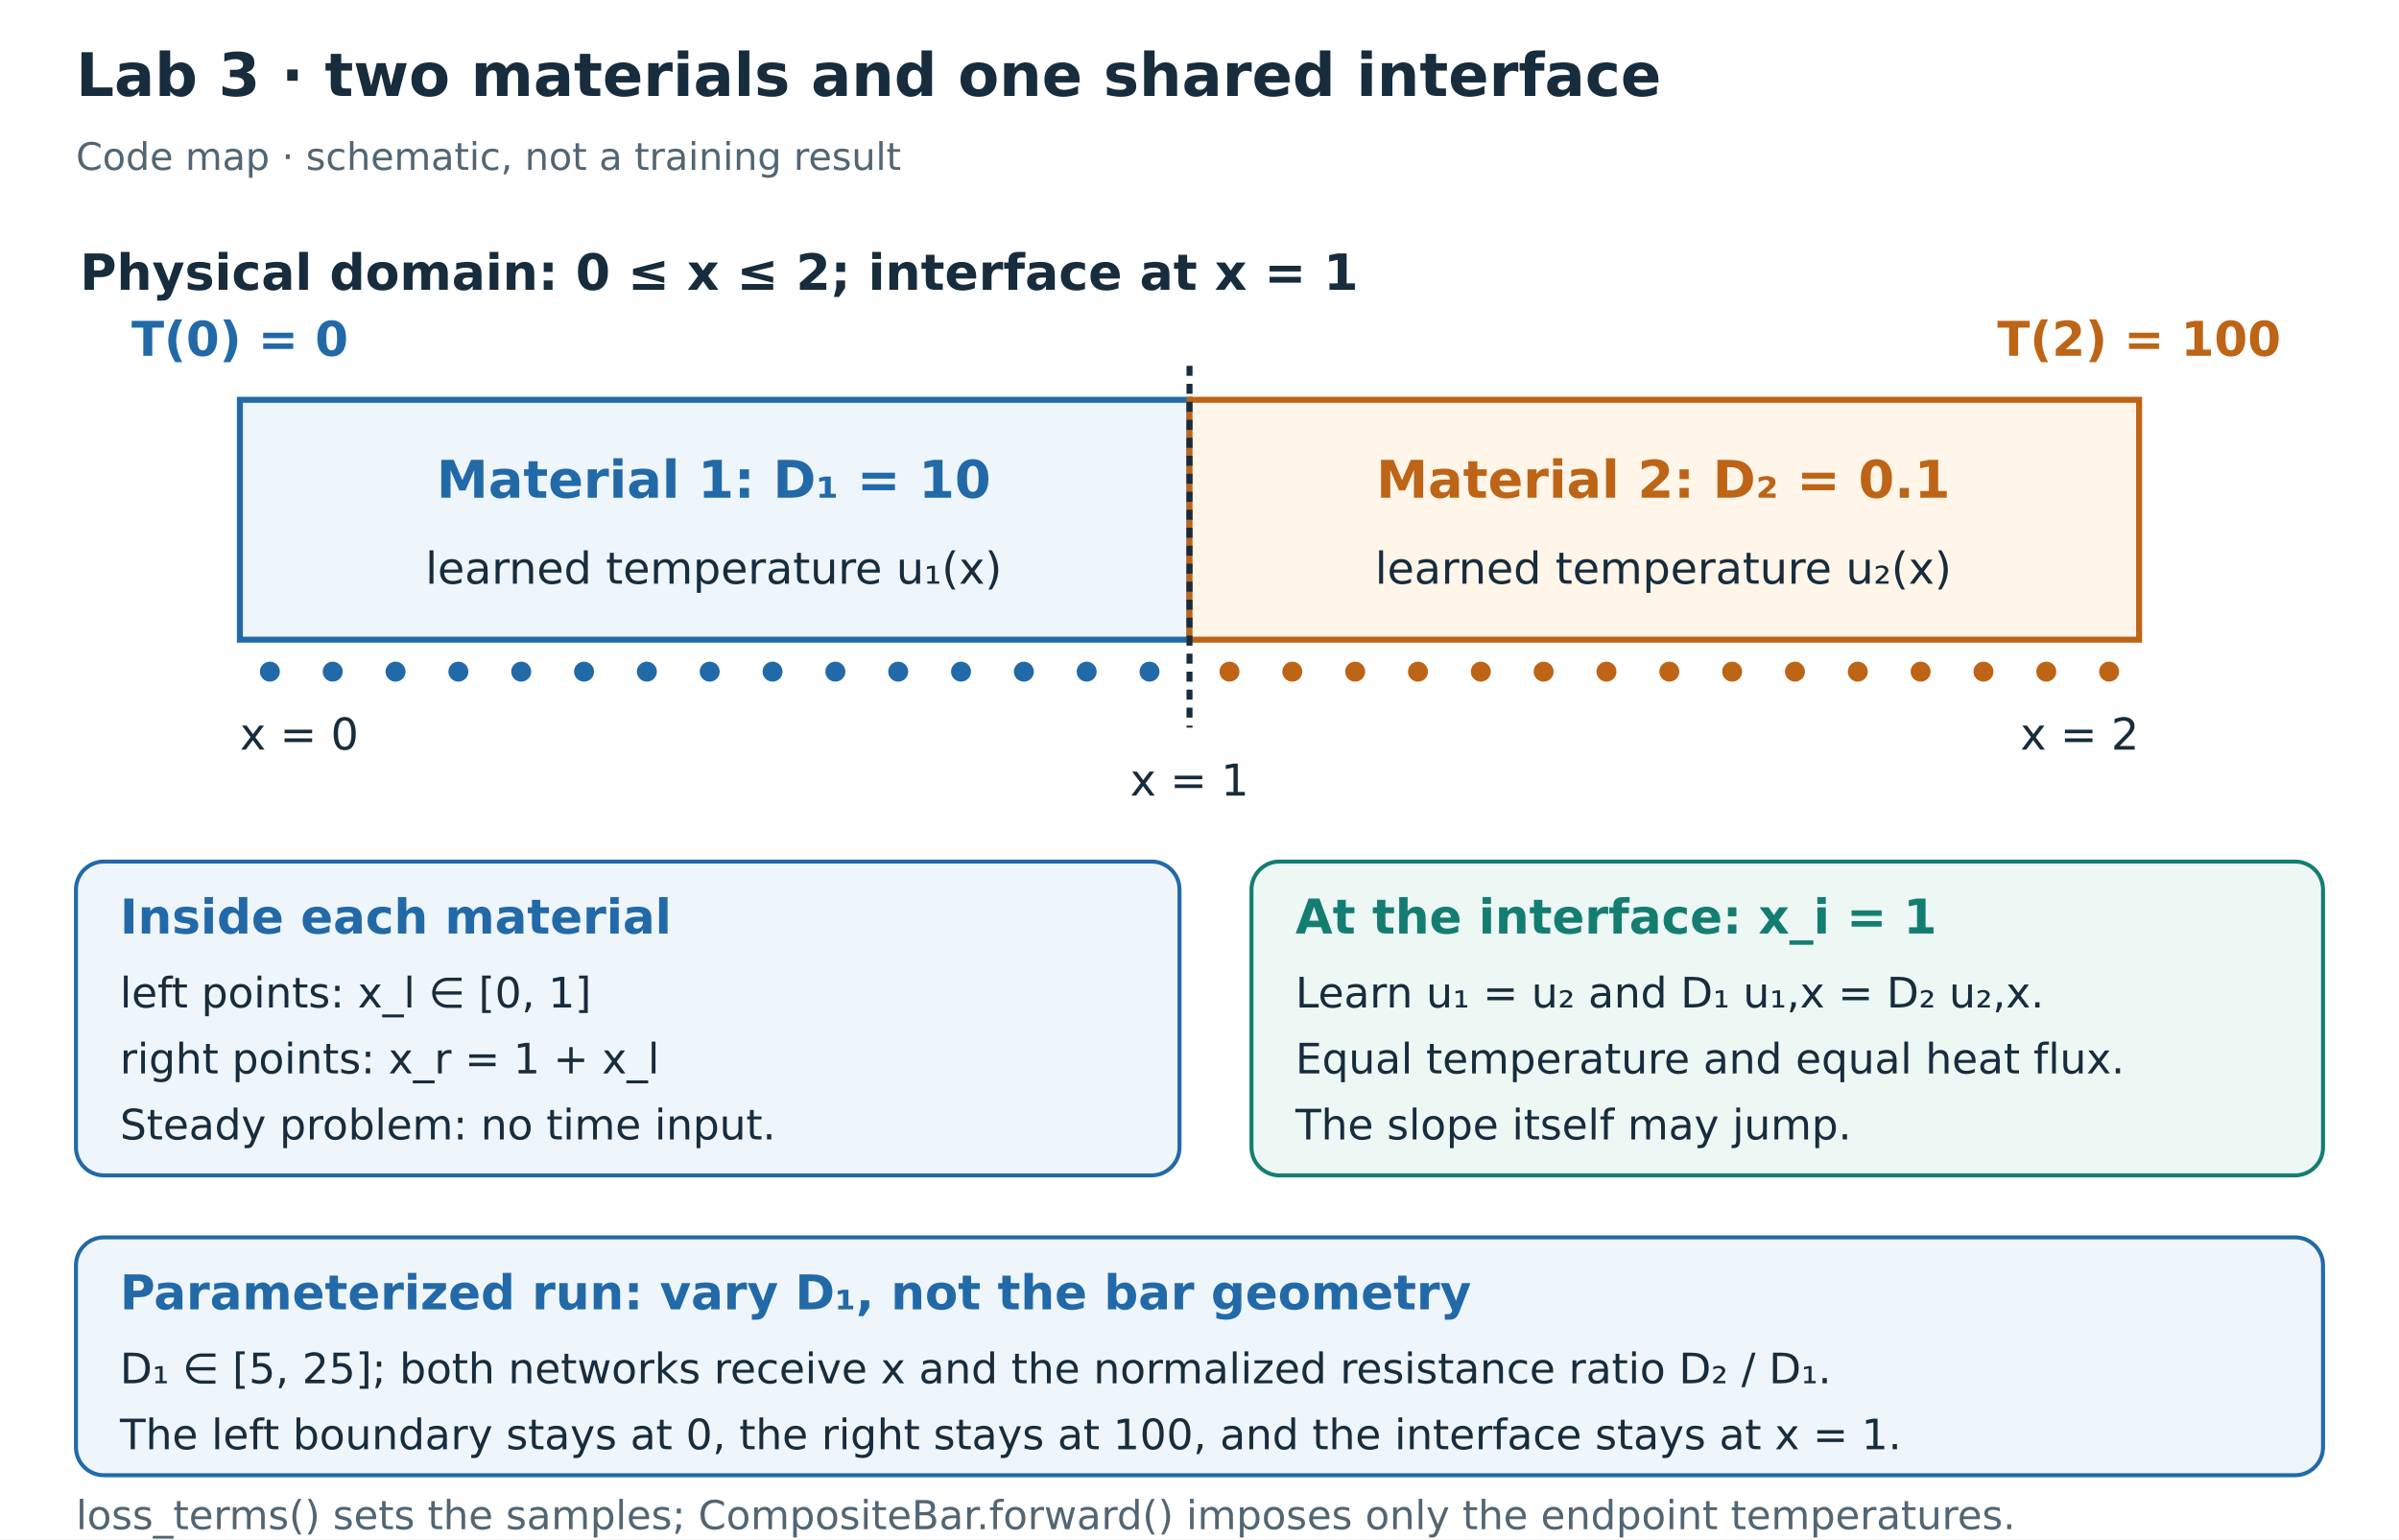
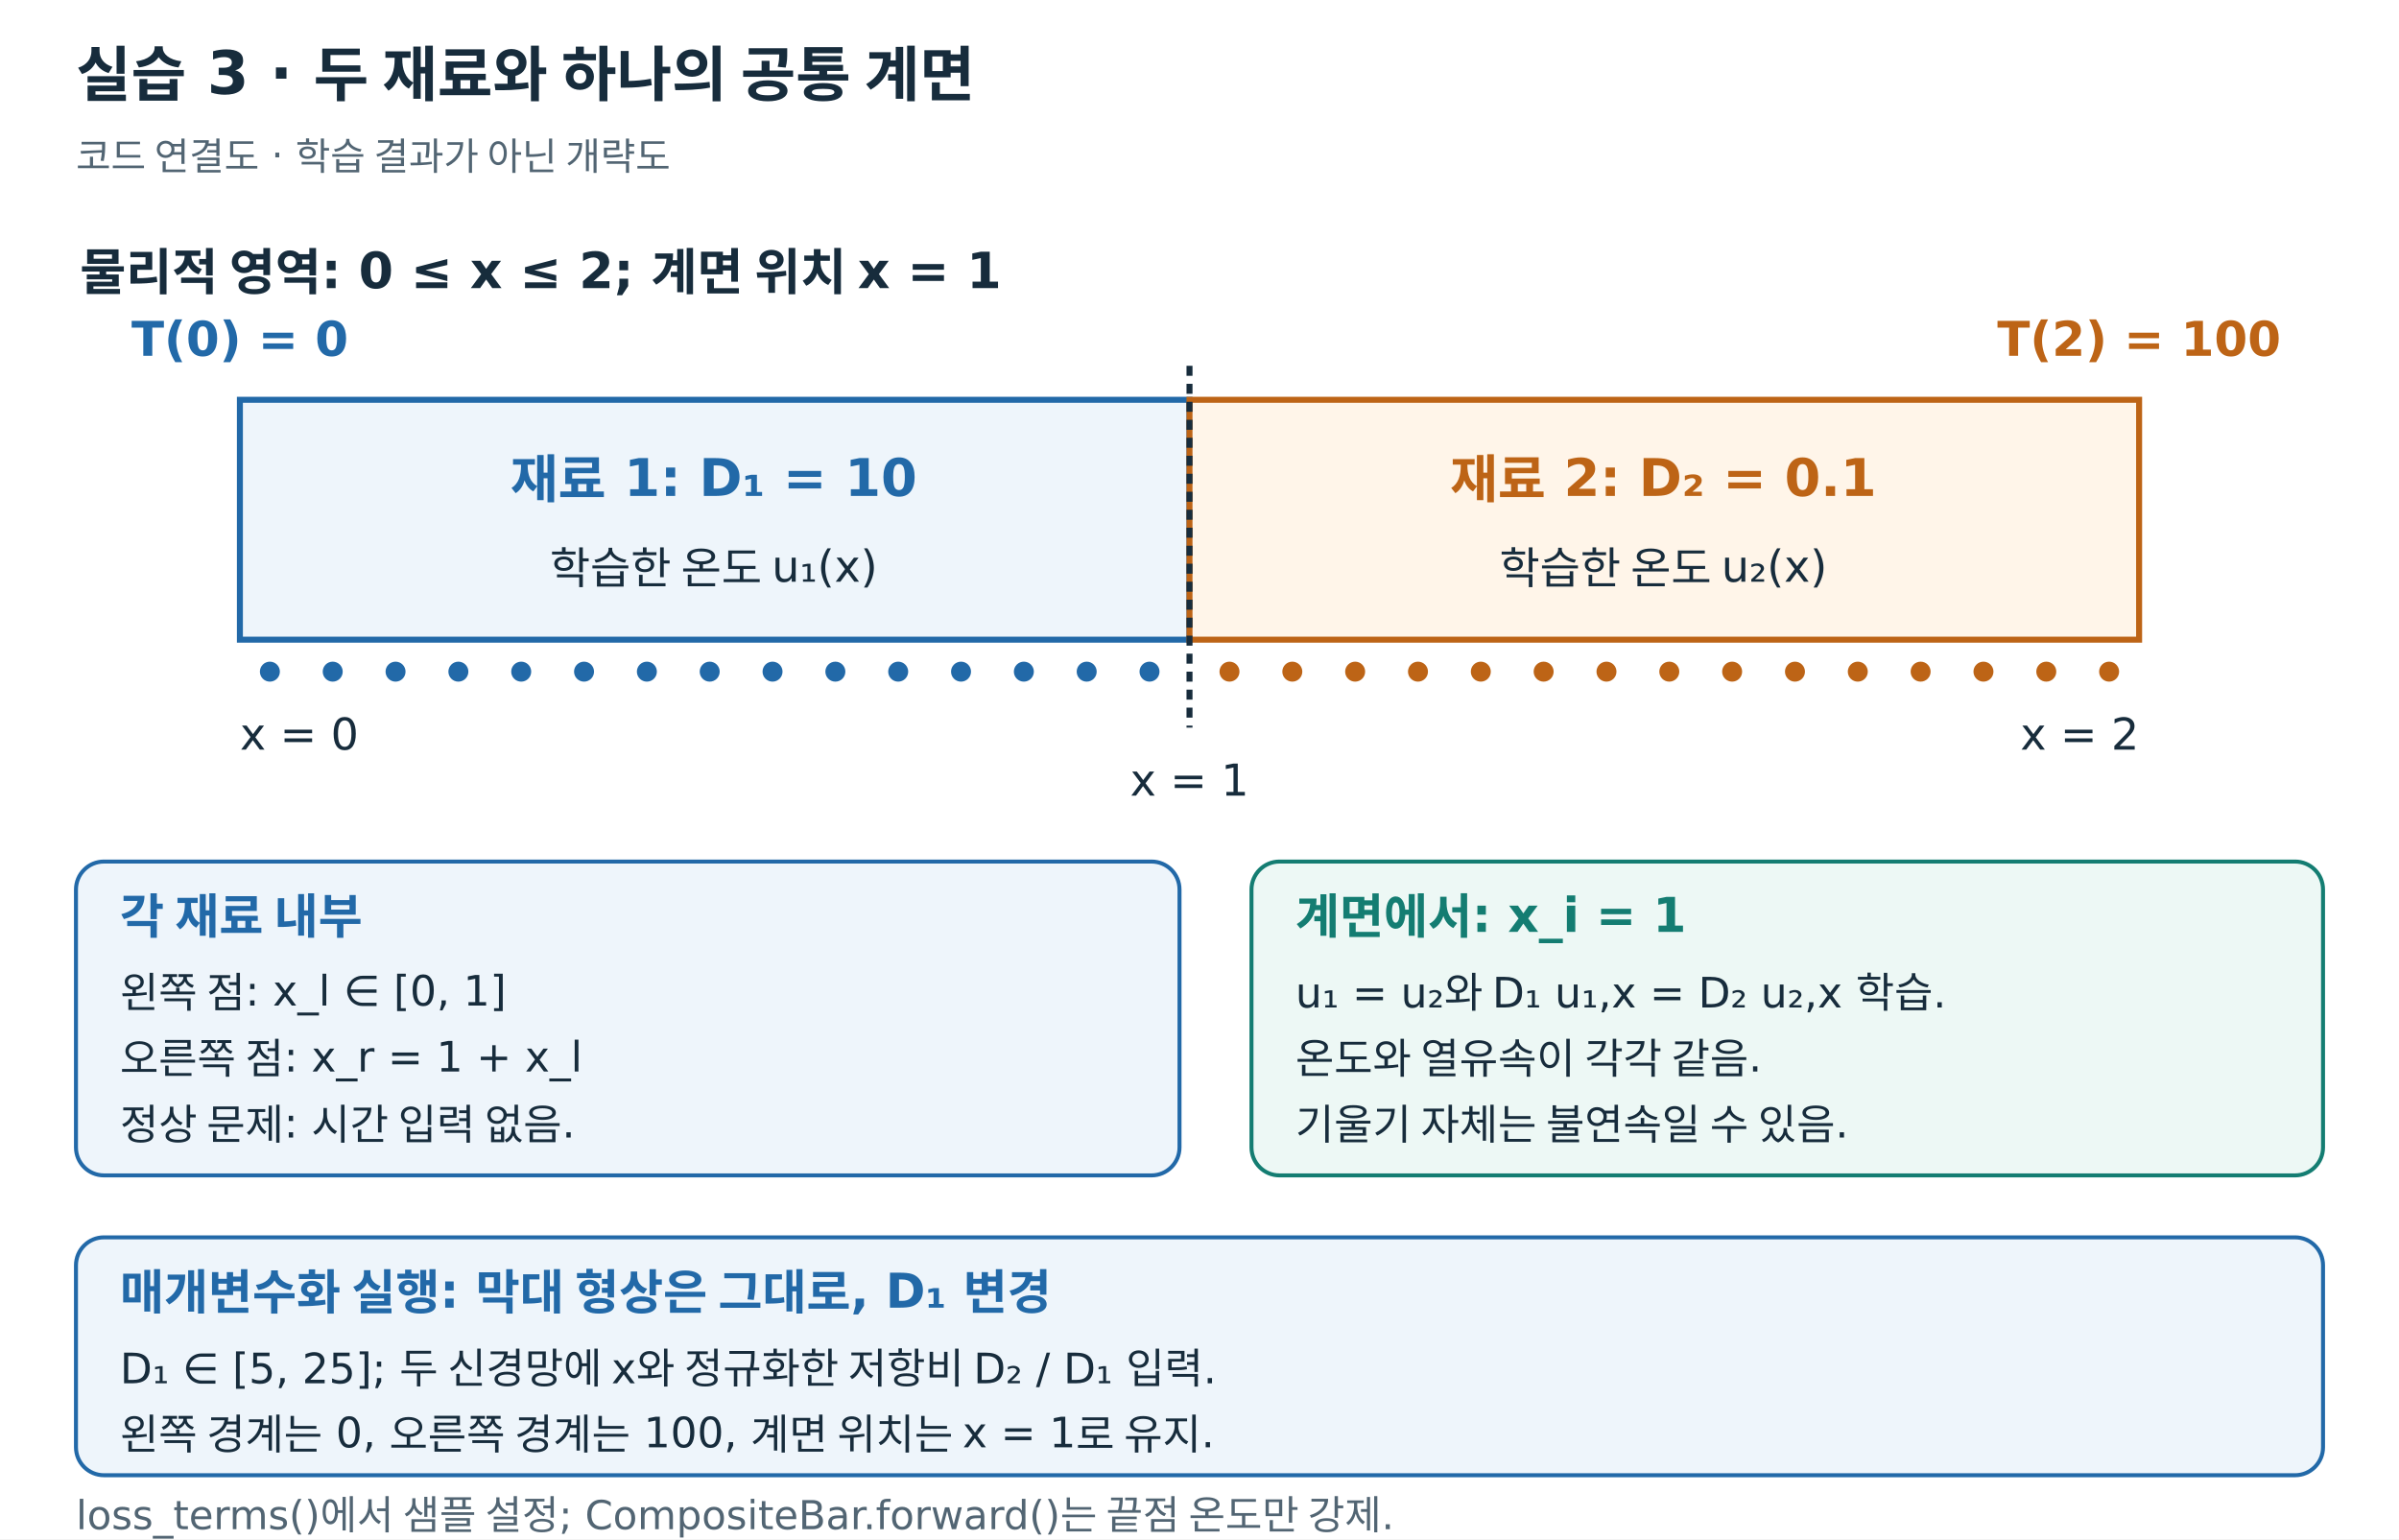
<svg xmlns="http://www.w3.org/2000/svg" width="1200" height="770" viewBox="0 0 1200 770" role="img" aria-labelledby="title desc">
  <defs>
    <marker id="arrow" viewBox="0 0 10 10" refX="9" refY="5" markerWidth="8" markerHeight="8" orient="auto-start-reverse">
      <path d="M 0 0 L 10 5 L 0 10 z" fill="#526573" />
    </marker>
  </defs>
  <rect width="1200" height="770" fill="#ffffff" />
-   <g font-family="DejaVu Sans, Arial, sans-serif">
-     <text x="38" y="48" font-size="30" fill="#172c3c" font-weight="600" text-anchor="start">Lab 3 · two materials and one shared interface</text>
-     <text x="38" y="85" font-size="19" fill="#526573" font-weight="400" text-anchor="start">Code map · schematic, not a training result</text>
-     <text x="40" y="145" font-size="25" fill="#172c3c" font-weight="600" text-anchor="start">Physical domain: 0 ≤ x ≤ 2; interface at x = 1</text>
+   <g font-family="DejaVu Sans, Arial, Noto Sans KR, Noto Sans CJK KR, Malgun Gothic, Apple SD Gothic Neo, sans-serif">
+     <text x="38" y="48" font-size="30" fill="#172c3c" font-weight="600" text-anchor="start">실습 3 · 두 재료와 하나의 공통 계면</text>
+     <text x="38" y="85" font-size="19" fill="#526573" font-weight="400" text-anchor="start">코드 연결도 · 학습 결과가 아닌 개략도</text>
+     <text x="40" y="145" font-size="25" fill="#172c3c" font-weight="600" text-anchor="start">물리적 영역: 0 ≤ x ≤ 2; 계면 위치 x = 1</text>
    <rect x="120" y="200" width="475" height="120" fill="#eef5fb" stroke="#2269a8" stroke-width="3" />
    <rect x="595" y="200" width="475" height="120" fill="#fff5e9" stroke="#bd6416" stroke-width="3" />
-     <text x="357" y="249" font-size="26" fill="#2269a8" font-weight="600" text-anchor="middle">Material 1: D₁ = 10</text>
-     <text x="357" y="292" font-size="22" fill="#172c3c" font-weight="400" text-anchor="middle">learned temperature u₁(x)</text>
-     <text x="832" y="249" font-size="26" fill="#bd6416" font-weight="600" text-anchor="middle">Material 2: D₂ = 0.1</text>
-     <text x="832" y="292" font-size="22" fill="#172c3c" font-weight="400" text-anchor="middle">learned temperature u₂(x)</text>
+     <text x="357" y="249" font-size="26" fill="#2269a8" font-weight="600" text-anchor="middle">재료 1: D₁ = 10</text>
+     <text x="357" y="292" font-size="22" fill="#172c3c" font-weight="400" text-anchor="middle">학습한 온도 u₁(x)</text>
+     <text x="832" y="249" font-size="26" fill="#bd6416" font-weight="600" text-anchor="middle">재료 2: D₂ = 0.1</text>
+     <text x="832" y="292" font-size="22" fill="#172c3c" font-weight="400" text-anchor="middle">학습한 온도 u₂(x)</text>
    <text x="120" y="178" font-size="24" fill="#2269a8" font-weight="600" text-anchor="middle">T(0) = 0</text>
    <text x="1070" y="178" font-size="24" fill="#bd6416" font-weight="600" text-anchor="middle">T(2) = 100</text>
    <circle cx="135" cy="336" r="5" fill="#2269a8" />
    <circle cx="166.429" cy="336" r="5" fill="#2269a8" />
    <circle cx="197.857" cy="336" r="5" fill="#2269a8" />
    <circle cx="229.286" cy="336" r="5" fill="#2269a8" />
    <circle cx="260.714" cy="336" r="5" fill="#2269a8" />
    <circle cx="292.143" cy="336" r="5" fill="#2269a8" />
    <circle cx="323.571" cy="336" r="5" fill="#2269a8" />
    <circle cx="355" cy="336" r="5" fill="#2269a8" />
    <circle cx="386.429" cy="336" r="5" fill="#2269a8" />
    <circle cx="417.857" cy="336" r="5" fill="#2269a8" />
    <circle cx="449.286" cy="336" r="5" fill="#2269a8" />
    <circle cx="480.714" cy="336" r="5" fill="#2269a8" />
    <circle cx="512.143" cy="336" r="5" fill="#2269a8" />
    <circle cx="543.571" cy="336" r="5" fill="#2269a8" />
    <circle cx="575" cy="336" r="5" fill="#2269a8" />
    <circle cx="615" cy="336" r="5" fill="#bd6416" />
    <circle cx="646.429" cy="336" r="5" fill="#bd6416" />
    <circle cx="677.857" cy="336" r="5" fill="#bd6416" />
    <circle cx="709.286" cy="336" r="5" fill="#bd6416" />
    <circle cx="740.714" cy="336" r="5" fill="#bd6416" />
    <circle cx="772.143" cy="336" r="5" fill="#bd6416" />
    <circle cx="803.571" cy="336" r="5" fill="#bd6416" />
    <circle cx="835" cy="336" r="5" fill="#bd6416" />
    <circle cx="866.429" cy="336" r="5" fill="#bd6416" />
    <circle cx="897.857" cy="336" r="5" fill="#bd6416" />
    <circle cx="929.286" cy="336" r="5" fill="#bd6416" />
    <circle cx="960.714" cy="336" r="5" fill="#bd6416" />
    <circle cx="992.143" cy="336" r="5" fill="#bd6416" />
    <circle cx="1023.571" cy="336" r="5" fill="#bd6416" />
    <circle cx="1055" cy="336" r="5" fill="#bd6416" />
    <line x1="595" y1="183" x2="595" y2="364" stroke="#172c3c" stroke-width="3" stroke-dasharray="5 4" />
    <text x="120" y="375" font-size="22" fill="#172c3c" font-weight="400" text-anchor="start">x = 0</text>
    <text x="595" y="398" font-size="22" fill="#172c3c" font-weight="400" text-anchor="middle">x = 1</text>
    <text x="1070" y="375" font-size="22" fill="#172c3c" font-weight="400" text-anchor="end">x = 2</text>
    <rect x="38" y="431" width="552" height="157" rx="14" fill="#eef5fb" stroke="#2269a8" stroke-width="2" />
-     <text x="60" y="467" font-size="24" fill="#2269a8" font-weight="600" text-anchor="start">Inside each material</text>
-     <text x="60" y="504" font-size="21" fill="#172c3c" font-weight="400" text-anchor="start">left points: x_l ∈ [0, 1]</text>
-     <text x="60" y="537" font-size="21" fill="#172c3c" font-weight="400" text-anchor="start">right points: x_r = 1 + x_l</text>
-     <text x="60" y="570" font-size="21" fill="#172c3c" font-weight="400" text-anchor="start">Steady problem: no time input.</text>
+     <text x="60" y="467" font-size="24" fill="#2269a8" font-weight="600" text-anchor="start">각 재료 내부</text>
+     <text x="60" y="504" font-size="21" fill="#172c3c" font-weight="400" text-anchor="start">왼쪽 점: x_l ∈ [0, 1]</text>
+     <text x="60" y="537" font-size="21" fill="#172c3c" font-weight="400" text-anchor="start">오른쪽 점: x_r = 1 + x_l</text>
+     <text x="60" y="570" font-size="21" fill="#172c3c" font-weight="400" text-anchor="start">정상 문제: 시간 입력 없음.</text>
    <rect x="626" y="431" width="536" height="157" rx="14" fill="#edf8f5" stroke="#147d72" stroke-width="2" />
-     <text x="648" y="467" font-size="24" fill="#147d72" font-weight="600" text-anchor="start">At the interface: x_i = 1</text>
-     <text x="648" y="504" font-size="21" fill="#172c3c" font-weight="400" text-anchor="start">Learn u₁ = u₂ and D₁ u₁,x = D₂ u₂,x.</text>
-     <text x="648" y="537" font-size="21" fill="#172c3c" font-weight="400" text-anchor="start">Equal temperature and equal heat flux.</text>
-     <text x="648" y="570" font-size="21" fill="#172c3c" font-weight="400" text-anchor="start">The slope itself may jump.</text>
+     <text x="648" y="467" font-size="24" fill="#147d72" font-weight="600" text-anchor="start">계면에서: x_i = 1</text>
+     <text x="648" y="504" font-size="21" fill="#172c3c" font-weight="400" text-anchor="start">u₁ = u₂와 D₁ u₁,x = D₂ u₂,x 학습.</text>
+     <text x="648" y="537" font-size="21" fill="#172c3c" font-weight="400" text-anchor="start">온도와 열유속이 각각 같음.</text>
+     <text x="648" y="570" font-size="21" fill="#172c3c" font-weight="400" text-anchor="start">기울기 자체는 불연속일 수 있음.</text>
    <rect x="38" y="619" width="1124" height="119" rx="14" fill="#eef5fb" stroke="#2269a8" stroke-width="2" />
-     <text x="60" y="655" font-size="24" fill="#2269a8" font-weight="600" text-anchor="start">Parameterized run: vary D₁, not the bar geometry</text>
-     <text x="60" y="692" font-size="21" fill="#172c3c" font-weight="400" text-anchor="start">D₁ ∈ [5, 25]; both networks receive x and the normalized resistance ratio D₂ / D₁.</text>
-     <text x="60" y="725" font-size="21" fill="#172c3c" font-weight="400" text-anchor="start">The left boundary stays at 0, the right stays at 100, and the interface stays at x = 1.</text>
-     <text x="38" y="765" font-size="20" fill="#526573" font-weight="400" text-anchor="start">loss_terms() sets the samples; CompositeBar.forward() imposes only the endpoint temperatures.</text>
+     <text x="60" y="655" font-size="24" fill="#2269a8" font-weight="600" text-anchor="start">매개변수화 실행: 막대 형상은 그대로, D₁ 변경</text>
+     <text x="60" y="692" font-size="21" fill="#172c3c" font-weight="400" text-anchor="start">D₁ ∈ [5, 25]; 두 신경망에 x와 정규화한 저항비 D₂ / D₁ 입력.</text>
+     <text x="60" y="725" font-size="21" fill="#172c3c" font-weight="400" text-anchor="start">왼쪽 경계는 0, 오른쪽 경계는 100, 계면 위치는 x = 1로 유지.</text>
+     <text x="38" y="765" font-size="20" fill="#526573" font-weight="400" text-anchor="start">loss_terms()에서 샘플 설정; CompositeBar.forward()는 끝점 온도만 강제.</text>
  </g>
</svg>
